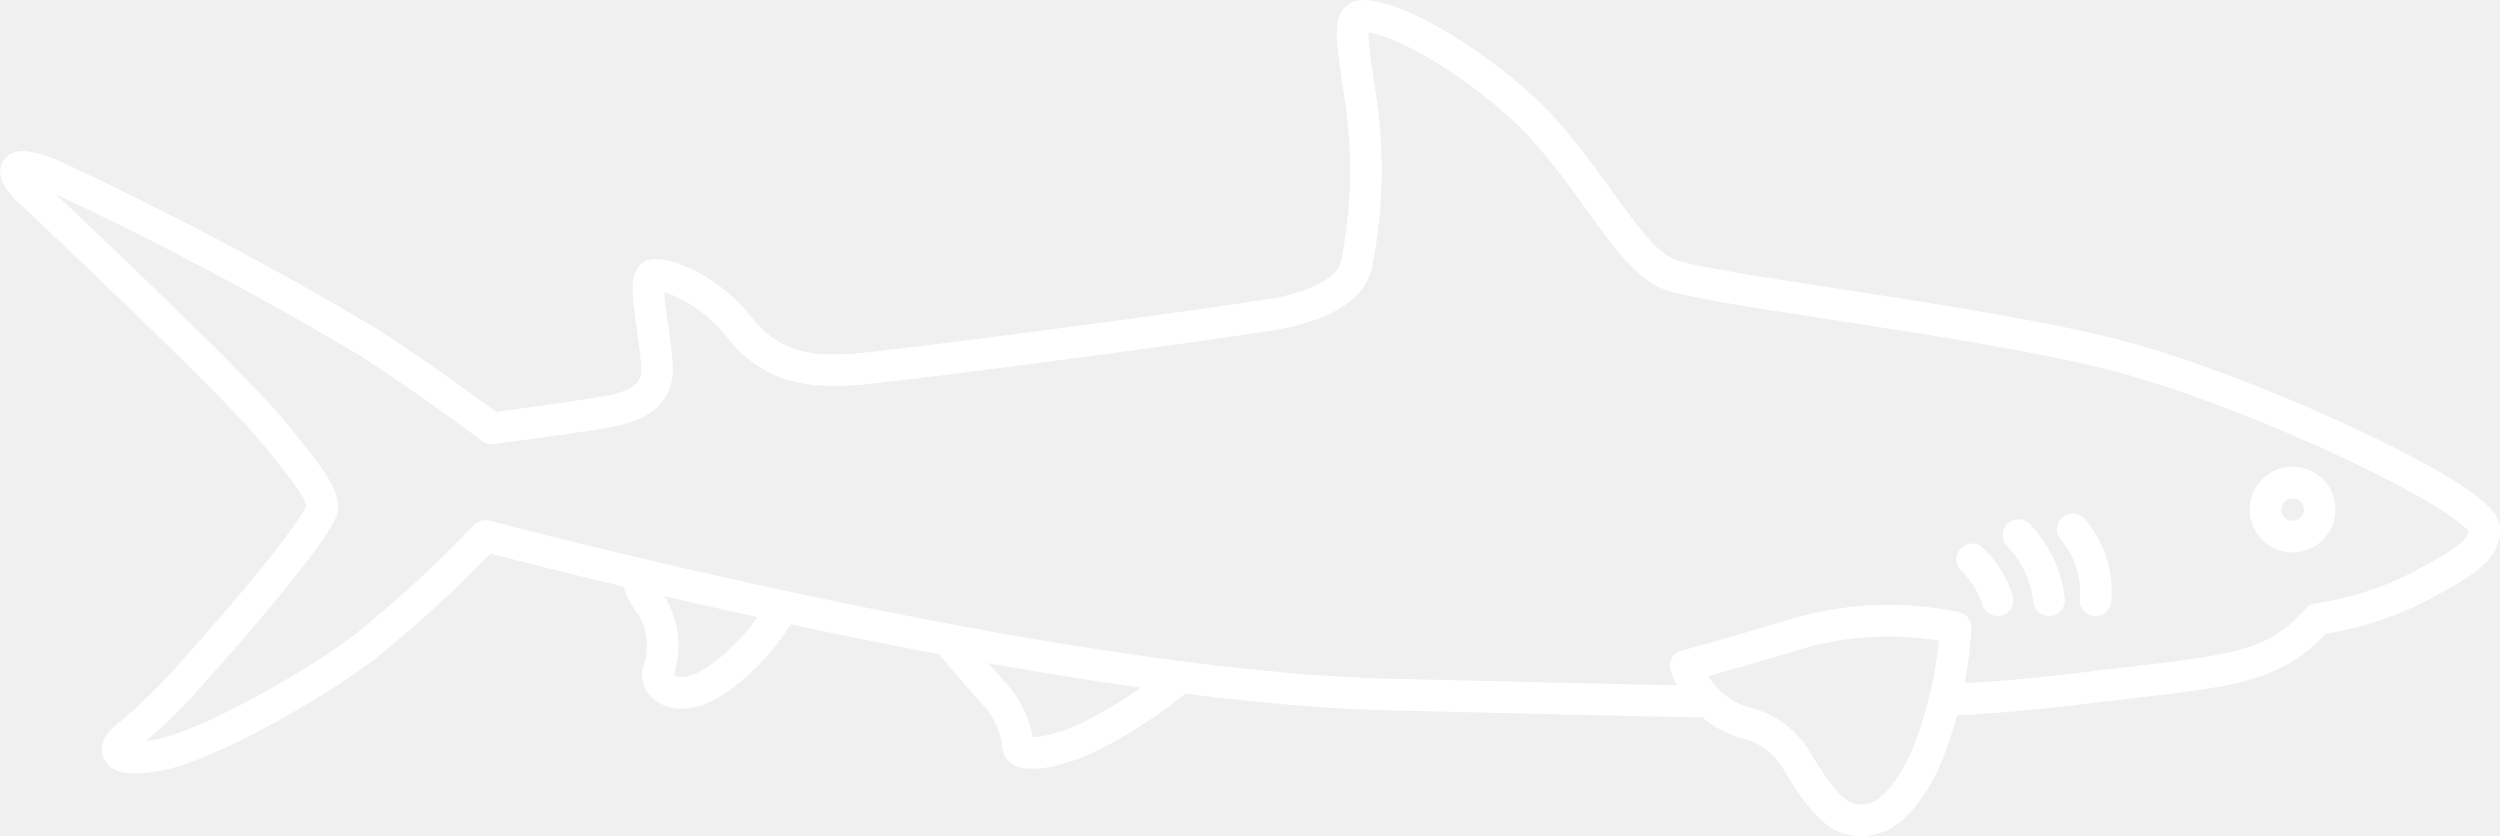
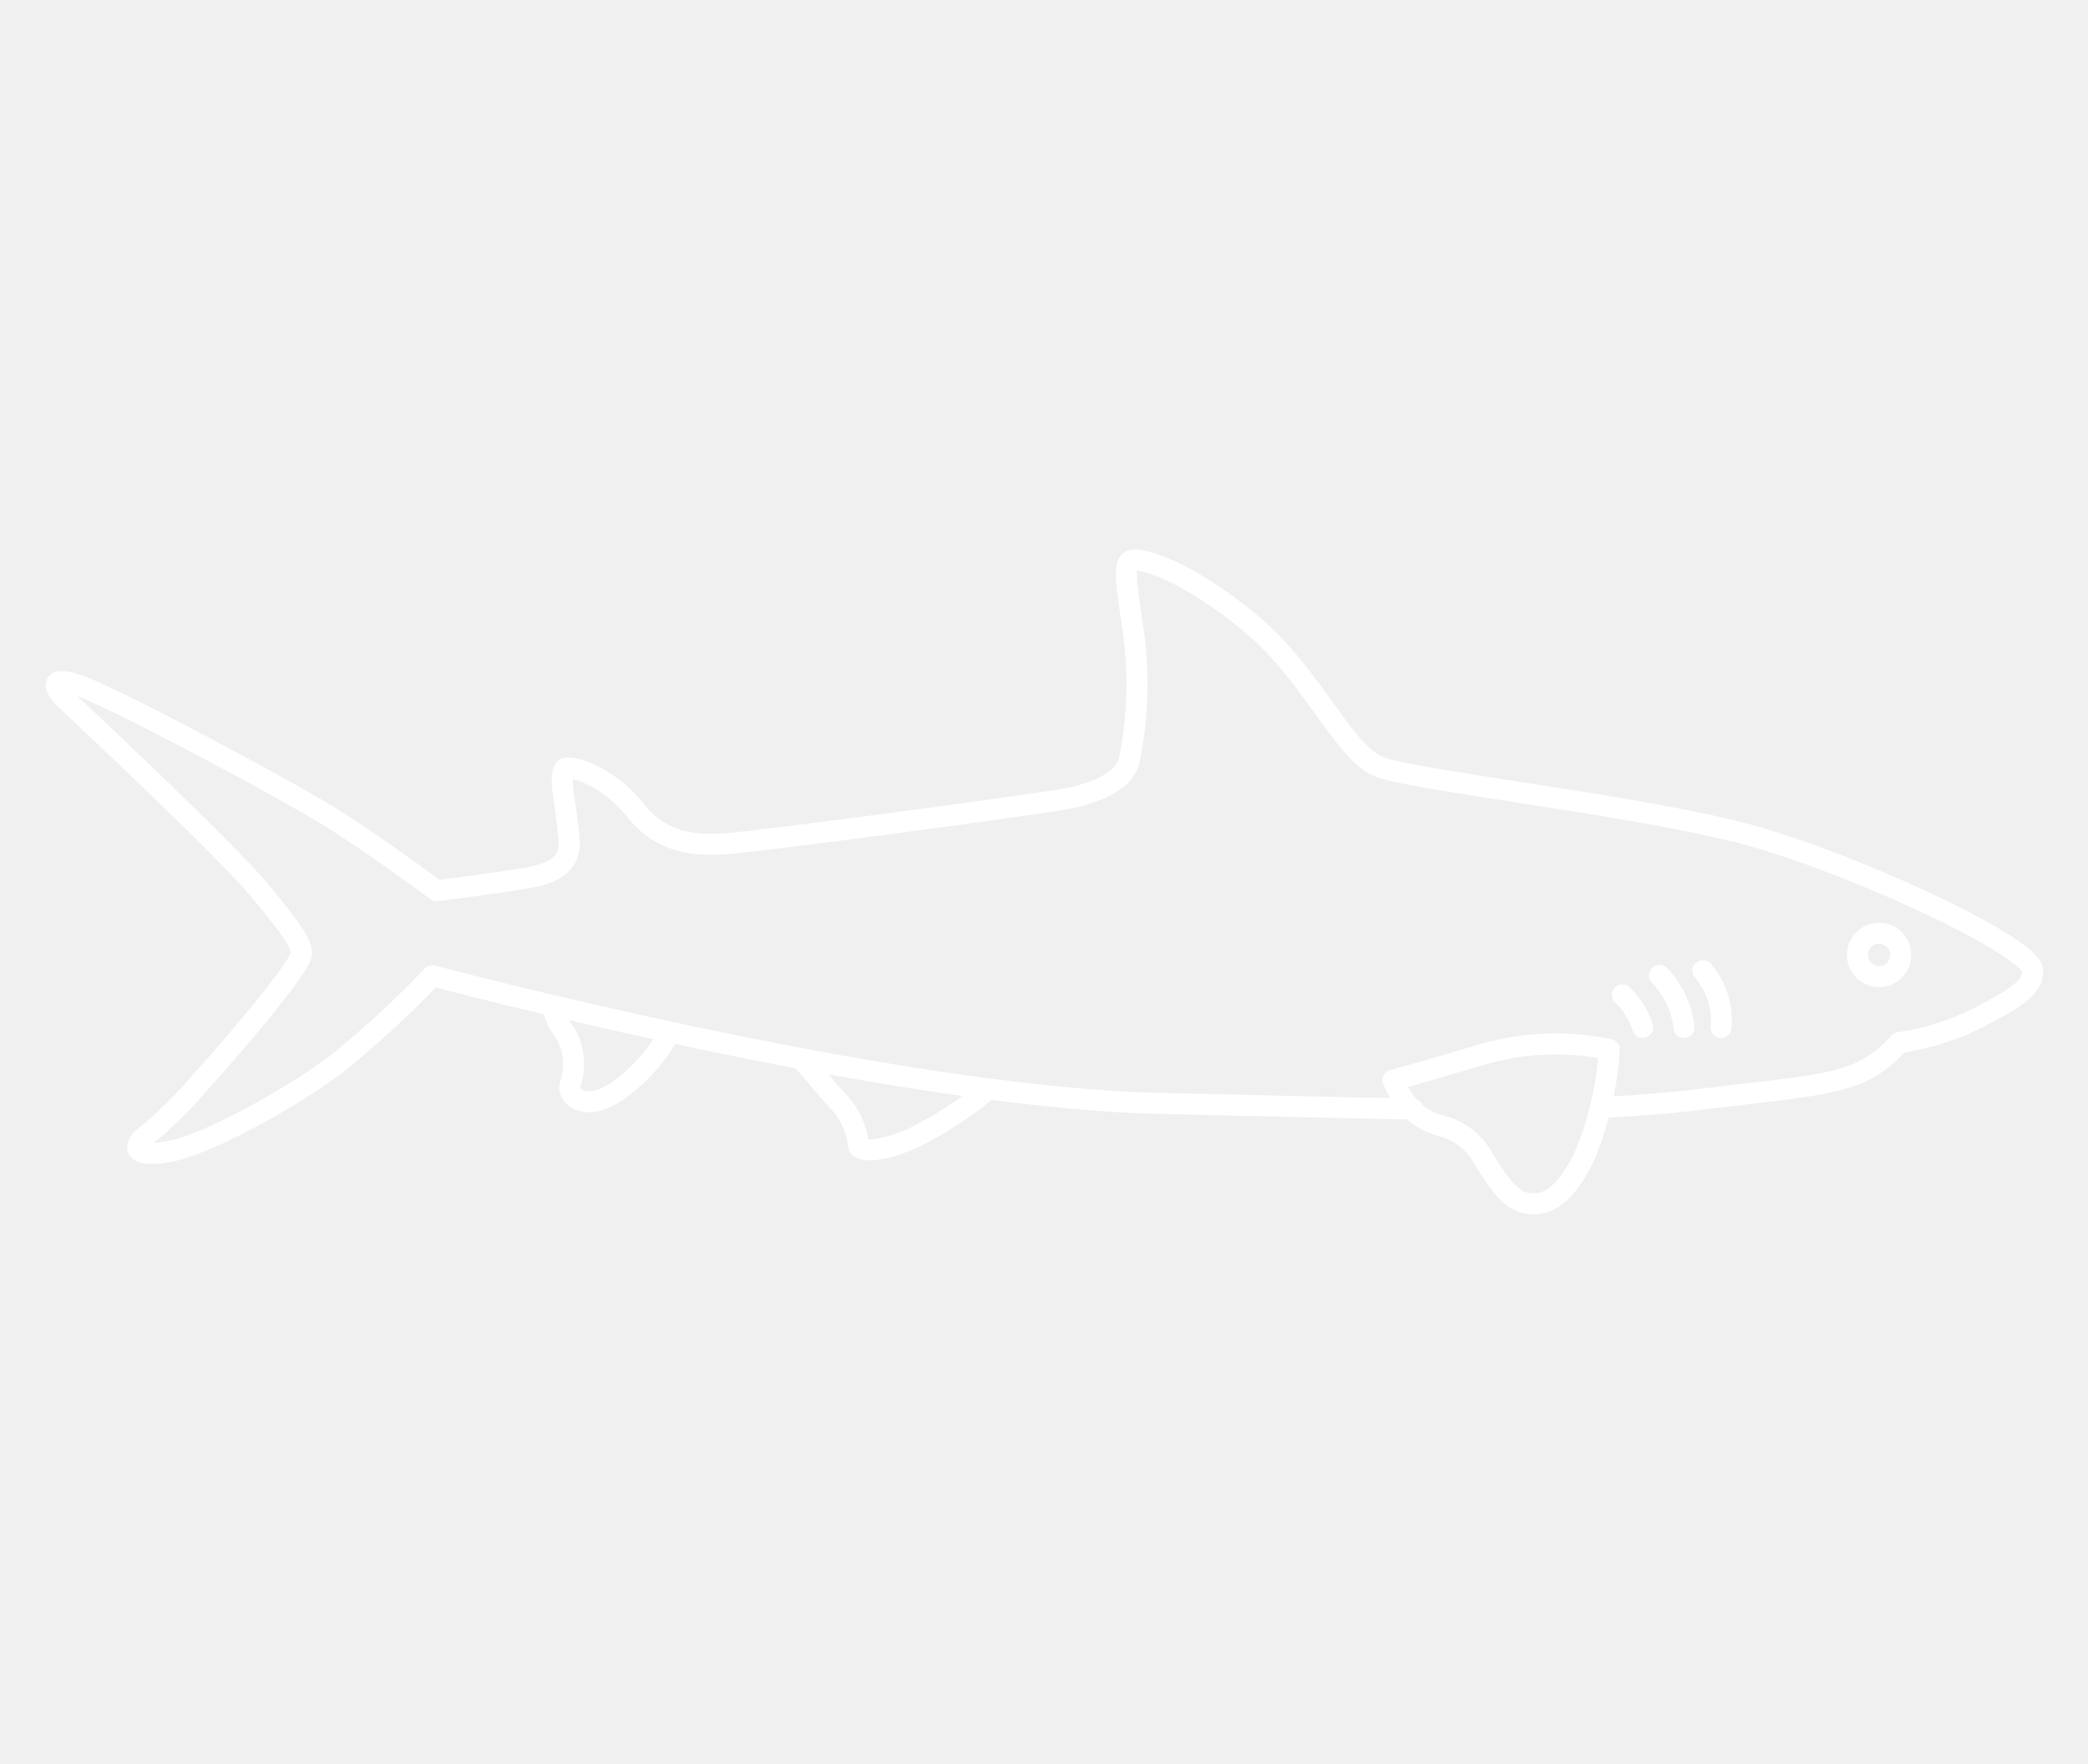
- <svg xmlns="http://www.w3.org/2000/svg" width="138.264" height="46.234" viewBox="0 0 138.264 46.234">
+ <svg xmlns="http://www.w3.org/2000/svg" viewBox="0 0 180 152">
  <defs>
-     <style>
-             .prefix__cls-1{fill:none;stroke:#fff;stroke-linecap:round;stroke-linejoin:round;stroke-width:1.75px}
-         </style>
+     <style>.cls-1,.cls-2{fill:none;}.cls-2{stroke:#fff;stroke-linecap:round;stroke-linejoin:round;stroke-width:1.81px;}</style>
  </defs>
-   <g id="prefix__shark" transform="translate(.875 .874)">
-     <path id="prefix__패스_168" d="M1503.049 216.677a88.68 88.68 0 006.728-.546c8.983-1.093 11.206-.974 13.87-3.933a17.876 17.876 0 005.414-1.685c2.517-1.328 3.861-2.057 3.8-3.316-.084-1.679-13.077-7.755-20.642-9.658s-22.381-3.561-24.47-4.417-3.819-4.6-6.968-8.081c-2.4-2.651-7.146-5.873-9.689-6.191-1.118-.14-.938.741-.331 4.855a26.614 26.614 0 01-.243 8.784c-.262 1.6-2.327 2.339-3.894 2.718s-21.995 3.09-24.087 3.2-4.326.005-6.178-2.349c-1.441-1.833-3.588-2.917-4.723-2.895-.327.007-.374.764-.214 1.9s.315 2.147.385 3.075c.1 1.351-.659 2.089-2.2 2.485-.931.239-5.991.9-6.939 1.03 0 0-3.615-2.7-6.787-4.746a193.616 193.616 0 00-17.659-9.327c-2.782-1.062-1.79.331-1.218.863s11.133 10.457 13.421 13.226 2.84 3.583 2.878 4.342-4.158 5.8-7.066 9.01a30.314 30.314 0 01-3.951 3.845c-.681.675-.341 1.339 2.156.812s8.139-3.615 11.195-5.932a68.319 68.319 0 006.682-6.146s31.286 8.359 50.064 8.776c6.981.156 12.7.313 17.59.394" class="prefix__cls-1" data-name="패스 168" transform="translate(-1396.347 -178.836)" />
-     <path id="prefix__패스_169" d="M1523.444 227.374s1.415-.352 5.749-1.651a18.09 18.09 0 019.185-.463 22.553 22.553 0 01-1.771 7.5c-1.549 3.122-2.937 3.313-4.039 3.087s-2.1-1.777-2.883-3.06a4.529 4.529 0 00-3.048-2.29 4.983 4.983 0 01-3.193-3.123z" class="prefix__cls-1" data-name="패스 169" transform="translate(-1431.09 -191.422)" />
-     <path id="prefix__패스_170" d="M1443.556 221.265a4.684 4.684 0 00.9 1.87 4.271 4.271 0 01.347 3.508c-.3.816 1.027 2.112 3.4.389a12.182 12.182 0 003.473-3.935" class="prefix__cls-1" data-name="패스 170" transform="translate(-1409.252 -190.434)" />
-     <path id="prefix__패스_171" d="M1467.244 226.31s1.824 2.178 2.688 3.1a5.1 5.1 0 011.234 2.83c.028.552 1.661.469 3.7-.435a25.378 25.378 0 005.278-3.422" class="prefix__cls-1" data-name="패스 171" transform="translate(-1415.727 -191.813)" />
-     <path id="prefix__패스_172" d="M1545.251 220.208a5.361 5.361 0 011.4 2.256" class="prefix__cls-1" data-name="패스 172" transform="translate(-1437.051 -190.145)" />
-     <path id="prefix__패스_173" d="M1548.769 218.357a6.169 6.169 0 011.694 3.6" class="prefix__cls-1" data-name="패스 173" transform="translate(-1438.013 -189.639)" />
-     <path id="prefix__패스_174" d="M1552.9 217.917a5.231 5.231 0 011.256 3.921" class="prefix__cls-1" data-name="패스 174" transform="translate(-1439.141 -189.519)" />
-     <circle id="prefix__타원_65" cx="1.497" cy="1.497" r="1.497" class="prefix__cls-1" data-name="타원 65" transform="translate(124.422 25.812)" />
+   <g id="Layer_2" data-name="Layer 2">
+     <rect class="cls-1" width="180" height="152" />
+     <path class="cls-2" d="M138,95.47c2.95-.14,5.7-.35,8.4-.68,11.22-1.37,14-1.22,17.32-4.91a22.39,22.39,0,0,0,6.76-2.11c3.14-1.66,4.82-2.57,4.74-4.14-.11-2.09-16.33-9.68-25.77-12s-27.94-4.45-30.55-5.52-4.77-5.74-8.7-10.09c-3-3.31-8.92-7.33-12.09-7.73-1.4-.17-1.17.93-.42,6.06a33,33,0,0,1-.3,11c-.33,2-2.91,2.92-4.86,3.39s-27.46,3.86-30.07,4-5.4,0-7.72-2.93c-1.8-2.29-4.48-3.64-5.89-3.61-.41,0-.47,1-.27,2.37s.39,2.68.48,3.84c.13,1.68-.82,2.6-2.75,3.1-1.16.3-7.48,1.13-8.66,1.28,0,0-4.52-3.37-8.48-5.92s-18.57-10.32-22-11.64-2.24.41-1.52,1.07S19.5,73.27,22.35,76.72,25.9,81.2,26,82.14s-5.19,7.24-8.82,11.25a36.56,36.56,0,0,1-4.94,4.8c-.85.85-.42,1.67,2.7,1s10.16-4.52,14-7.41a85.4,85.4,0,0,0,8.34-7.67s39.06,10.43,62.5,11c8.72.19,15.86.39,22,.49" />
+     <path class="cls-2" d="M120.08,93.11s1.77-.44,7.18-2.06a22.66,22.66,0,0,1,11.47-.58,28.14,28.14,0,0,1-2.21,9.36c-1.94,3.9-3.67,4.14-5.05,3.86s-2.62-2.22-3.6-3.82a5.65,5.65,0,0,0-3.8-2.86C122,96.36,121,95.16,120.08,93.11Z" />
+     <path class="cls-2" d="M47.61,86.72a5.81,5.81,0,0,0,1.12,2.33,5.35,5.35,0,0,1,.44,4.38c-.38,1,1.28,2.64,4.24.49A15.24,15.24,0,0,0,57.74,89" />
+     <path class="cls-2" d="M69.1,91.29s2.28,2.72,3.36,3.87A6.38,6.38,0,0,1,74,98.69c0,.69,2.07.59,4.61-.54a31.87,31.87,0,0,0,6.59-4.27" />
+     <path class="cls-2" d="M139.86,85.76a6.62,6.62,0,0,1,1.75,2.81" />
+     <path class="cls-2" d="M143.06,84.08a7.72,7.72,0,0,1,2.11,4.49" />
+     <path class="cls-2" d="M146.8,83.68a6.54,6.54,0,0,1,1.57,4.89" />
+     <circle class="cls-2" cx="161.99" cy="82.32" r="1.87" />
  </g>
</svg>
